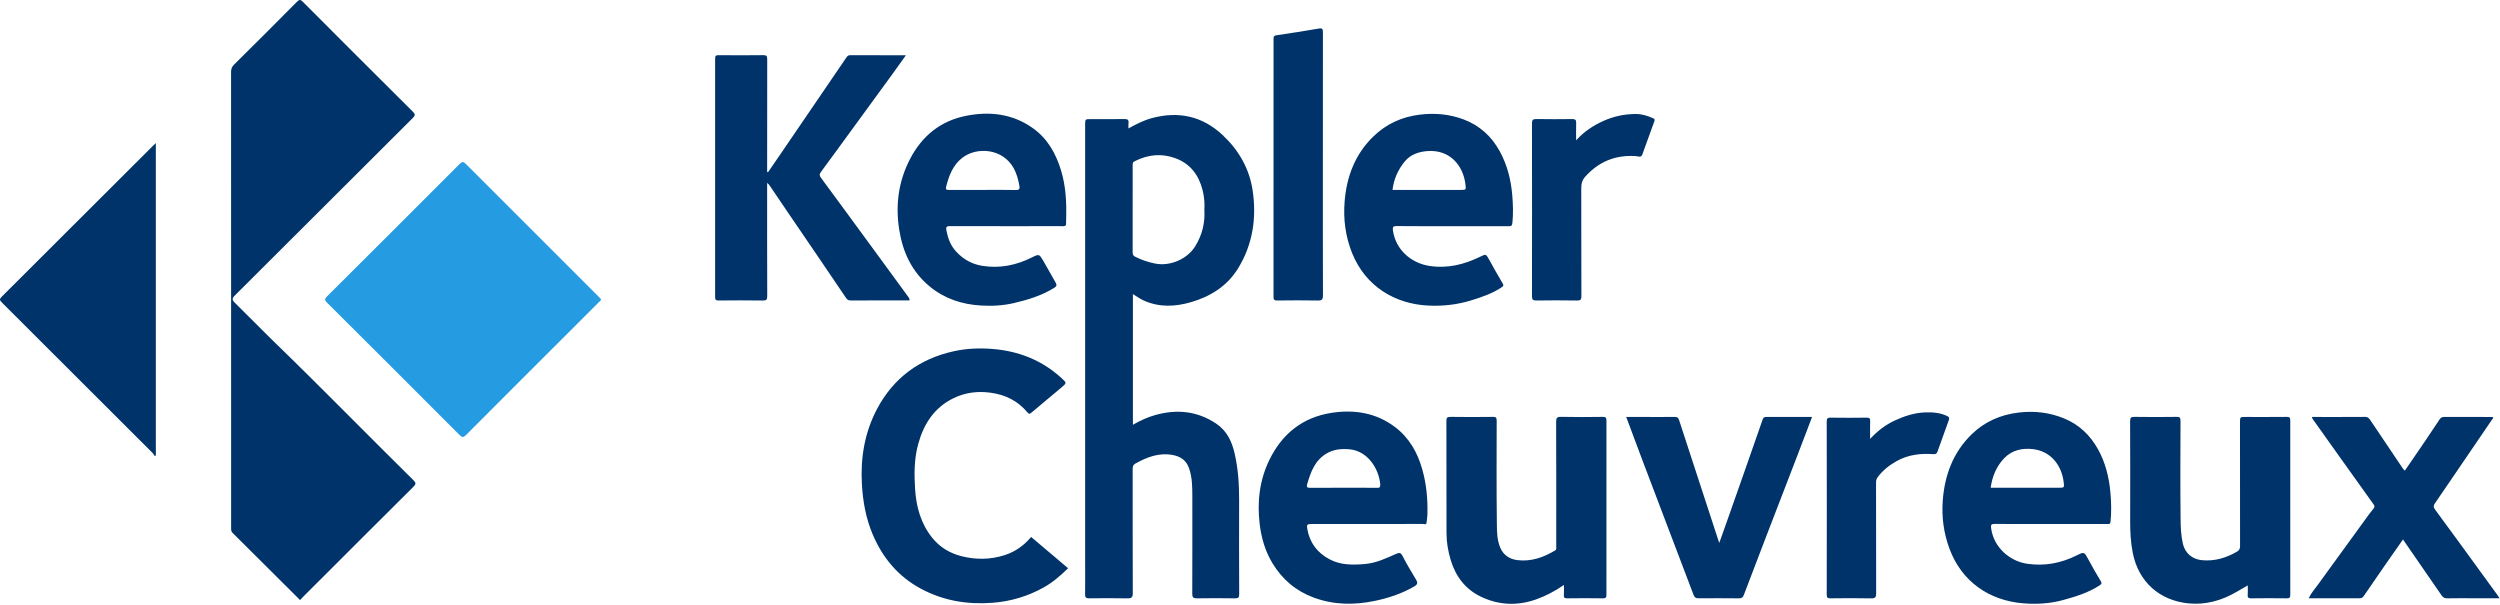
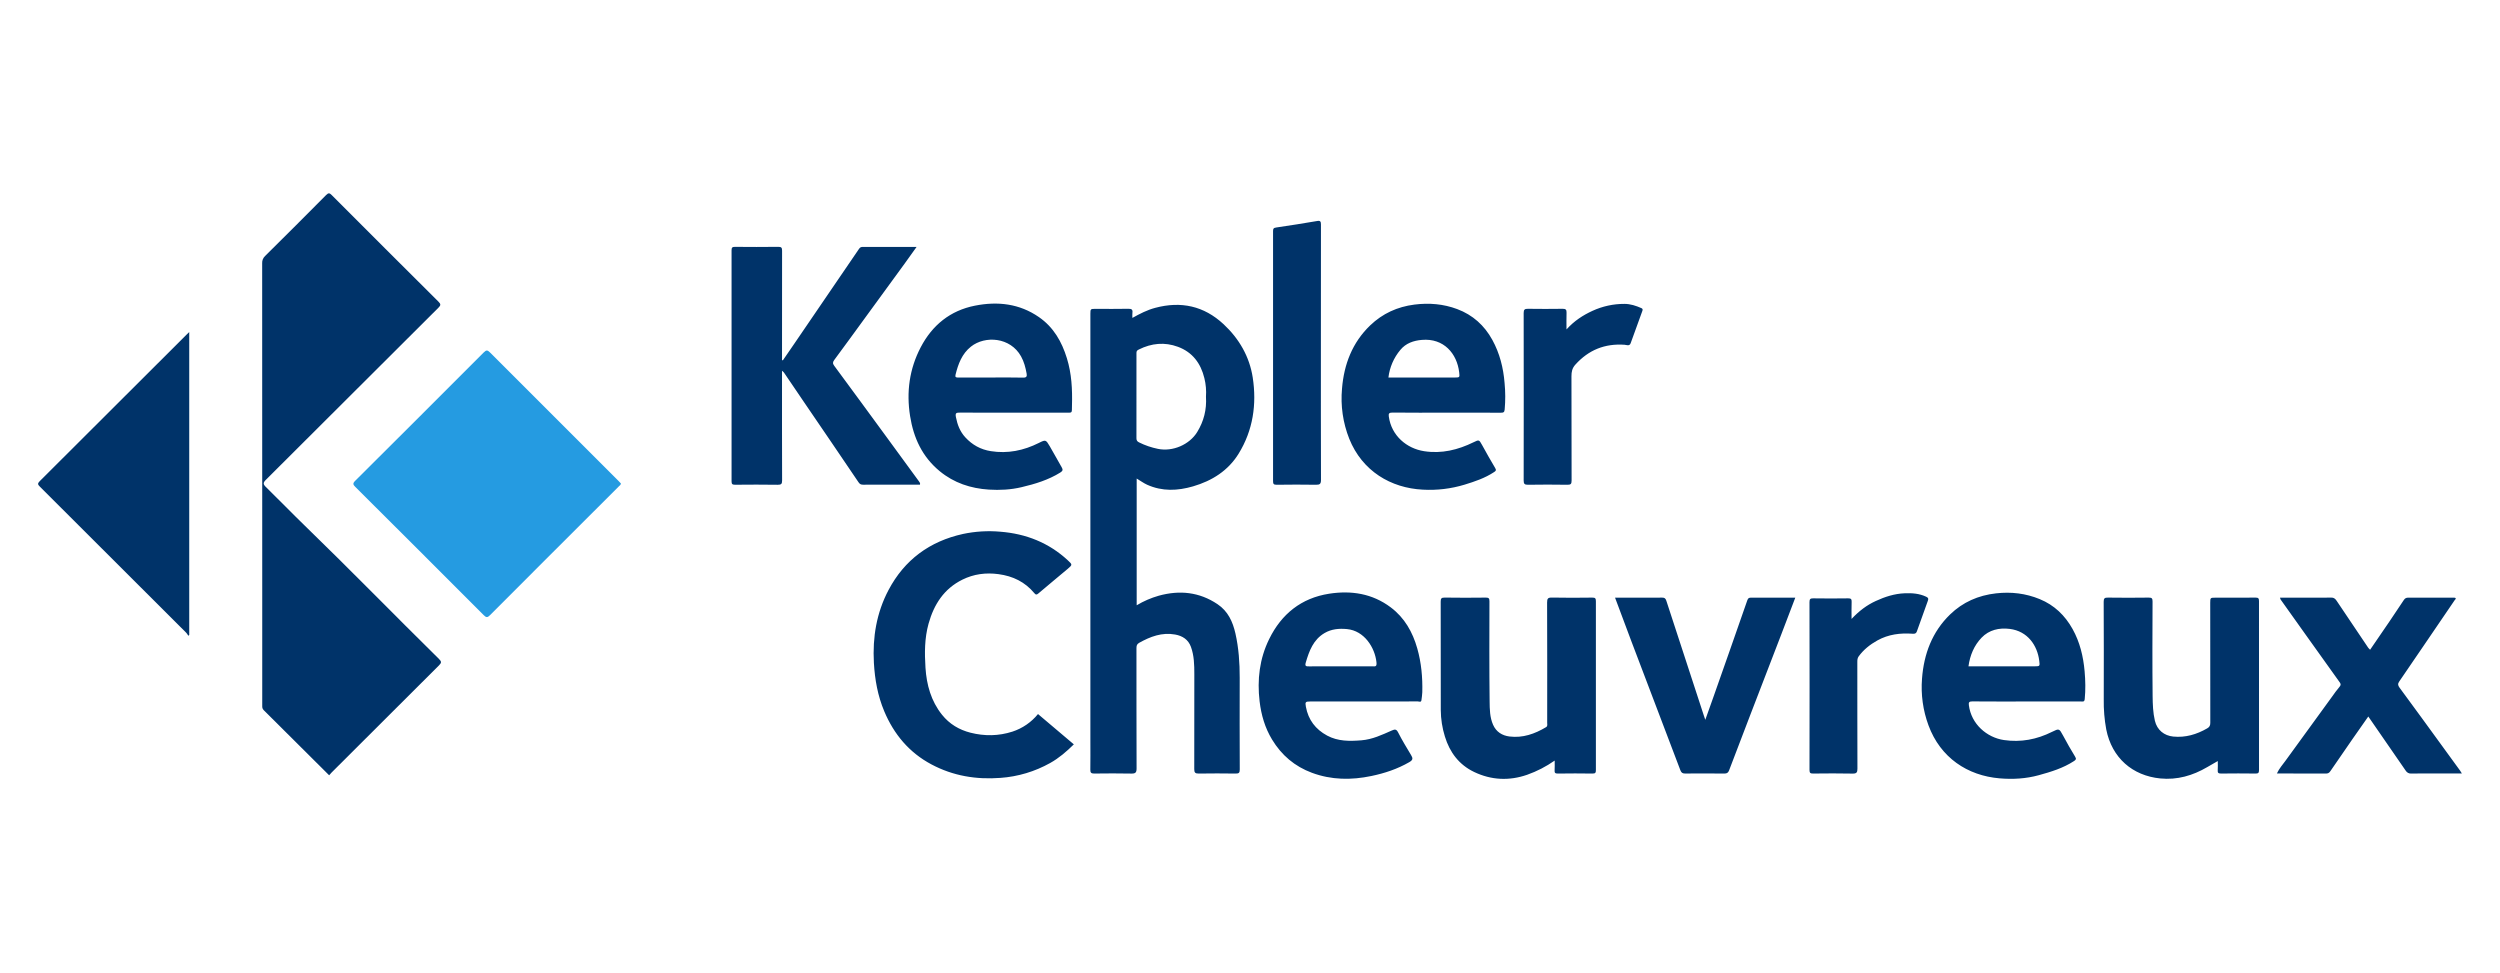
- <svg xmlns="http://www.w3.org/2000/svg" width="2891px" height="699px" viewBox="0 0 2891 699" version="1.1">
-   <g id="Symbols" stroke="none" stroke-width="1" fill="none" fill-rule="evenodd">
-     <g id="LOGO">
-       <g>
-         <path d="M1805.414,482.039 C1821.399,482.393 1837.399,482.293 1853.39,482.08 C1856.98,482.033 1857.703,483.078 1857.698,486.496 C1857.592,553.55 1857.601,620.604 1857.676,687.658 C1857.679,690.669 1857.256,691.972 1853.727,691.913 C1839.903,691.683 1826.072,691.707 1812.247,691.903 C1809.028,691.949 1808.265,690.923 1808.475,687.96 C1808.721,684.485 1808.533,680.979 1808.533,676.429 C1797.858,683.772 1787.19,689.403 1775.733,693.366 C1754.241,700.804 1732.916,699.768 1712.52,690.02 C1694.596,681.454 1683.391,666.705 1677.638,647.733 C1674.525,637.466 1672.755,626.993 1672.732,616.3 C1672.641,573.206 1672.741,530.113 1672.612,487.019 C1672.601,483.273 1673.329,481.997 1677.401,482.064 C1693.722,482.328 1710.054,482.283 1726.378,482.085 C1729.867,482.043 1730.766,482.909 1730.758,486.433 C1730.655,526.198 1730.485,565.966 1730.964,605.726 C1731.077,615.098 1731.149,624.825 1735.103,633.769 C1738.845,642.234 1745.892,646.627 1754.646,647.718 C1770.502,649.695 1784.787,644.631 1798.208,636.617 C1800.436,635.286 1799.612,633.079 1799.613,631.211 C1799.65,583.458 1799.723,535.705 1799.518,487.953 C1799.497,483.162 1800.567,481.933 1805.414,482.039 Z M2386.976,483.879 C2404.383,491.012 2417.123,503.34 2426.144,519.526 C2434.859,535.165 2438.948,552.191 2440.521,569.97 C2441.499,581.031 2441.739,592 2440.642,603.068 C2440.283,606.695 2438.382,605.952 2436.382,605.954 C2414.733,605.971 2393.084,605.965 2371.435,605.965 C2349.786,605.965 2328.136,606.069 2306.49,605.866 C2302.66,605.83 2302.076,607.172 2302.488,610.434 C2305.323,632.931 2323.921,648.96 2344.33,651.946 C2364.535,654.902 2383.45,651.244 2401.576,642.234 C2410.241,637.927 2410.197,638.133 2414.798,646.596 C2419.405,655.067 2424.058,663.53 2429.146,671.716 C2430.915,674.561 2430.199,675.476 2427.868,676.999 C2414.965,685.428 2400.5,689.838 2385.824,693.874 C2370.471,698.097 2354.748,698.946 2339.149,697.629 C2300.895,694.399 2268.593,673.069 2254.324,634.415 C2247.651,616.338 2245.193,597.673 2246.613,578.706 C2248.803,549.44 2258.626,522.988 2280.117,502.156 C2295.255,487.482 2313.742,479.417 2334.872,477.013 C2352.918,474.959 2370.202,477.006 2386.976,483.879 Z M2468.458,482.07 C2484.611,482.321 2500.771,482.307 2516.924,482.074 C2520.707,482.019 2521.557,483.029 2521.543,486.728 C2521.396,524.323 2521.209,561.921 2521.62,599.512 C2521.727,609.293 2522.043,619.216 2524.317,628.904 C2526.955,640.134 2535.518,646.729 2546.19,647.786 C2560.755,649.228 2574.151,645.271 2586.727,638.008 C2589.509,636.401 2590.411,634.566 2590.402,631.349 C2590.282,583.773 2590.319,536.196 2590.319,488.62 L2590.319,488.083 C2590.324,482.173 2590.508,482.173 2596.917,482.173 C2612.741,482.173 2628.565,482.274 2644.386,482.091 C2647.716,482.053 2648.473,483.042 2648.469,486.243 C2648.378,553.449 2648.374,620.655 2648.481,687.861 C2648.487,691.251 2647.426,691.924 2644.292,691.888 C2630.634,691.728 2616.974,691.706 2603.318,691.901 C2600.004,691.949 2598.983,691.001 2599.254,687.767 C2599.531,684.464 2599.315,681.12 2599.315,676.98 C2594.836,679.558 2590.764,681.865 2586.728,684.231 C2569.445,694.365 2550.906,699.723 2530.799,697.743 C2497.674,694.48 2473.028,673.258 2466.322,639.295 C2463.978,627.426 2463.3,615.48 2463.333,603.416 C2463.435,564.657 2463.45,525.896 2463.258,487.137 C2463.239,482.882 2464.395,482.006 2468.458,482.07 Z M1613.023,493.703 C1629.575,506.146 1639.15,523.157 1644.7,542.704 C1649.546,559.774 1651.13,577.242 1650.668,594.92 C1650.586,598.024 1650.042,601.118 1649.694,604.215 C1649.338,607.381 1646.858,605.886 1645.418,605.892 C1623.764,605.996 1602.108,605.965 1580.451,605.965 L1516.984,605.965 L1516.984,605.965 C1511.38,605.966 1510.83,606.558 1511.869,612.264 C1514.705,627.831 1523.376,639.175 1537.224,646.625 C1550.129,653.568 1563.914,653.404 1578.081,652.263 C1591.193,651.207 1602.619,645.731 1614.229,640.601 C1618.114,638.884 1619.828,638.812 1621.989,643.095 C1626.62,652.264 1632.046,661.043 1637.32,669.879 C1639.526,673.577 1639.806,675.639 1635.239,678.276 C1621.054,686.465 1605.825,691.525 1589.959,694.843 C1566.031,699.846 1542.321,699.636 1519.082,691.003 C1498.555,683.378 1482.847,670.05 1471.539,651.399 C1463.016,637.342 1458.58,622.008 1456.665,605.775 C1453.614,579.915 1456.564,554.92 1468.101,531.446 C1482.778,501.584 1506.461,482.583 1539.595,477.442 C1565.84,473.371 1591.035,477.176 1613.023,493.703 Z M1147.414,403.497 C1177.972,405.896 1205.357,416.588 1228.091,437.761 C1233.425,442.729 1233.538,442.925 1228.074,447.568 C1216.39,457.495 1204.469,467.144 1192.831,477.124 C1190.594,479.043 1189.672,478.787 1187.961,476.729 C1176.865,463.386 1162.495,456.414 1145.333,454.101 C1130.188,452.061 1115.772,453.956 1102.244,460.655 C1080.33,471.509 1068.29,490.145 1061.888,513.175 C1057.066,530.521 1057.077,548.232 1058.223,565.789 C1059.546,586.045 1064.798,605.408 1077.954,621.806 C1086.831,632.872 1098.315,639.723 1111.853,643.171 C1128.622,647.441 1145.403,647.239 1161.952,641.895 C1174.119,637.966 1184.144,630.8 1192.401,620.943 C1206.545,632.905 1220.653,644.836 1235.133,657.082 C1226.384,665.732 1217.367,673.484 1206.907,679.324 C1188.515,689.589 1168.88,695.447 1147.71,697.065 C1118.655,699.285 1091.184,694.734 1065.383,681.024 C1038.752,666.873 1020.584,645.083 1009.041,617.642 C1001.292,599.221 997.818,579.879 996.696,559.86 C994.984,529.276 999.88,500.043 1014.148,473.045 C1033.135,437.118 1063.109,414.964 1103.014,406.161 C1117.745,402.912 1132.633,402.336 1147.414,403.497 Z M2251.537,481.007 C2254.511,482.387 2254.354,483.733 2253.481,486.133 C2249.08,498.233 2244.743,510.355 2240.432,522.488 C2239.551,524.965 2237.939,525.34 2235.482,525.164 C2220.779,524.107 2206.582,525.838 2193.426,533.137 C2184.67,537.996 2177.006,544.06 2171.068,552.196 C2169.611,554.192 2169.46,556.373 2169.463,558.731 C2169.502,601.148 2169.429,643.566 2169.584,685.983 C2169.6,690.419 2168.697,692.045 2163.854,691.943 C2148.204,691.613 2132.543,691.719 2116.889,691.899 C2113.532,691.938 2112.419,691.284 2112.426,687.643 C2112.547,620.939 2112.553,554.236 2112.416,487.532 C2112.408,483.677 2113.494,482.919 2117.117,482.976 C2130.937,483.196 2144.764,483.176 2158.586,482.984 C2161.914,482.938 2162.797,483.928 2162.672,487.143 C2162.427,493.444 2162.6,499.761 2162.6,507.526 C2171.526,497.989 2180.787,491.02 2191.502,486.111 C2202.432,481.103 2213.621,477.417 2225.885,476.917 C2234.848,476.55 2243.291,477.183 2251.537,481.007 Z M1413.69,156.025 C1432.243,173.297 1444.611,194.687 1448.451,219.575 C1453.372,251.466 1448.852,282.571 1431.627,310.483 C1419.138,330.72 1399.977,342.814 1377.253,349.423 C1358.786,354.794 1340.536,355.59 1322.549,347.482 C1318.275,345.555 1314.527,342.733 1310.087,340.085 L1310.087,491.234 C1318.486,486.313 1327.138,482.368 1336.398,479.818 C1361.246,472.976 1384.683,475.316 1406.456,489.917 C1419.01,498.337 1424.639,510.752 1427.839,524.867 C1431.793,542.311 1432.981,559.965 1432.93,577.789 C1432.826,614.219 1432.828,650.651 1433,687.081 C1433.019,691.104 1431.853,691.967 1428.04,691.91 C1413.385,691.688 1398.724,691.677 1384.07,691.91 C1379.921,691.976 1378.709,690.783 1378.726,686.6 C1378.878,648.839 1378.821,611.078 1378.811,573.316 C1378.808,562.303 1378.602,551.272 1374.764,540.775 C1371.597,532.115 1364.752,527.709 1355.968,526.12 C1340.222,523.271 1326.356,528.563 1312.955,536.071 C1310.1,537.671 1309.804,539.786 1309.807,542.585 C1309.858,590.327 1309.774,638.07 1309.95,685.812 C1309.967,690.614 1308.694,692.035 1303.844,691.938 C1289.026,691.621 1274.197,691.727 1259.375,691.887 C1255.871,691.925 1254.74,690.823 1254.798,687.319 C1254.982,676.176 1254.866,665.03 1254.866,653.884 L1254.867,143.529 C1254.878,137.755 1255.145,137.754 1261.234,137.754 C1274.226,137.753 1287.222,137.93 1300.208,137.648 C1304.229,137.56 1305.515,138.772 1304.992,142.587 C1304.754,144.323 1304.952,146.119 1304.952,148.542 C1313.982,143.499 1322.615,139.092 1332.15,136.54 C1362.93,128.3 1390.302,134.251 1413.69,156.025 Z M2734.894,482.098 C2738.335,482.073 2739.773,483.942 2741.396,486.371 C2753.766,504.886 2766.219,523.346 2778.672,541.806 C2779.221,542.619 2780.019,543.266 2780.963,544.269 C2788.716,532.956 2796.428,521.781 2804.056,510.55 C2809.845,502.028 2815.544,493.444 2821.246,484.862 C2822.539,482.916 2824.121,482.101 2826.574,482.115 C2844.394,482.224 2862.215,482.168 2880.036,482.19 C2880.985,482.191 2882.281,482.081 2882.808,482.618 C2883.766,483.592 2882.408,484.292 2881.895,485.046 C2869.733,502.905 2857.564,520.761 2845.399,538.619 C2835.537,553.097 2825.727,567.611 2815.775,582.026 C2813.867,584.79 2813.952,586.611 2816.067,589.469 C2833.622,613.196 2850.925,637.11 2868.305,660.967 C2874.968,670.113 2881.636,679.257 2888.287,688.414 C2888.931,689.301 2889.458,690.272 2890.426,691.82 L2860.049,691.82 C2850.056,691.82 2840.06,691.667 2830.073,691.911 C2826.961,691.987 2825.028,690.783 2823.447,688.495 C2808.648,667.083 2793.867,645.659 2778.814,623.852 C2772.32,633.114 2765.947,642.104 2759.68,651.165 C2751.104,663.567 2742.651,676.052 2734.025,688.418 C2732.873,690.07 2731.67,691.886 2728.962,691.872 C2709.5,691.774 2690.038,691.82 2669.819,691.82 C2672.586,685.802 2676.674,681.341 2680.14,676.537 C2698.462,651.144 2716.922,625.85 2735.353,600.534 C2738.349,596.42 2741.246,592.206 2744.573,588.369 C2746.243,586.443 2746.112,585.06 2744.856,583.302 C2731.414,564.494 2717.961,545.695 2704.528,526.88 C2694.437,512.746 2684.367,498.599 2674.312,484.439 C2673.964,483.948 2673.889,483.265 2673.517,482.174 C2694.258,482.174 2714.578,482.25 2734.894,482.098 Z M1941.709,485.832 C1956.583,531.697 1971.621,577.511 1986.625,623.335 C1987.032,624.578 1987.477,625.809 1988.175,627.823 C1991.435,618.656 1994.516,610.075 1997.542,601.474 C2011.166,562.761 2024.829,524.061 2038.268,485.283 C2039.225,482.52 2040.484,482.143 2042.847,482.149 C2060.165,482.195 2077.482,482.174 2095.484,482.174 C2089.921,496.774 2084.569,510.922 2079.14,525.041 C2066.629,557.578 2054.056,590.093 2041.552,622.633 C2033.155,644.487 2024.828,666.368 2016.482,688.243 C2015.497,690.824 2013.993,691.95 2010.927,691.912 C1995.276,691.713 1979.62,691.766 1963.966,691.865 C1960.833,691.886 1959.497,690.763 1958.346,687.715 C1938.964,636.376 1919.376,585.115 1899.887,533.818 C1893.427,516.812 1887.119,499.749 1880.54,482.174 L1904.611,482.174 C1915.268,482.174 1925.928,482.275 1936.583,482.106 C1939.522,482.062 1940.759,482.903 1941.709,485.832 Z M1534.21,524.304 C1520.729,532.158 1515.775,545.605 1511.684,559.613 C1510.358,564.15 1512.419,564.124 1515.791,564.088 C1528.263,563.956 1540.738,564.035 1553.213,564.035 C1565.853,564.035 1578.495,563.999 1591.134,564.059 C1594.555,564.076 1596.616,564.765 1596.024,559.166 C1594.177,541.697 1581.516,521.549 1560.822,519.606 C1551.348,518.717 1542.39,519.538 1534.21,524.304 Z M2317.611,529.915 C2308.727,539.192 2303.813,550.835 2302.014,564.035 L2381.178,564.034 C2387.234,564.024 2387.22,563.758 2386.402,557.253 C2384.128,539.2 2372.692,522.086 2351.225,519.405 C2338.647,517.835 2326.593,520.535 2317.611,529.915 Z M1193.525,147.568 C1210.954,159.627 1220.782,176.881 1226.868,196.639 C1232.517,214.98 1233.456,233.82 1232.909,252.842 C1232.623,262.774 1234.076,261.51 1224.068,261.531 C1203.751,261.575 1183.433,261.545 1163.116,261.545 C1141.799,261.545 1120.482,261.618 1099.166,261.48 C1095.014,261.454 1093.521,261.798 1094.51,266.878 C1096.283,275.99 1099.384,284.058 1105.737,290.979 C1114.018,300.001 1124.091,305.536 1136.104,307.434 C1156.283,310.625 1175.269,306.733 1193.414,297.636 L1194.254,297.216 C1201.558,293.585 1201.951,294.005 1206.387,301.535 C1211.274,309.829 1215.793,318.34 1220.65,326.652 C1222.299,329.474 1222.05,331.013 1219.108,332.849 C1204.789,341.784 1188.955,346.573 1172.726,350.412 C1159.904,353.444 1146.846,354.11 1133.823,353.277 C1112.154,351.889 1092.252,345.375 1075.179,331.311 C1054.376,314.175 1043.971,291.655 1039.852,265.566 C1035.313,236.821 1039.031,209.382 1052.532,183.547 C1066.356,157.094 1087.75,139.758 1117.219,133.925 C1144.191,128.586 1170.185,131.42 1193.525,147.568 Z M1692.287,138.004 C1710.839,144.924 1724.756,157.516 1734.234,174.795 C1742.994,190.765 1747.35,208.028 1748.814,226.175 C1749.668,236.741 1750.035,247.202 1748.926,257.774 C1748.56,261.268 1747.32,261.607 1744.437,261.594 C1722.79,261.502 1701.141,261.544 1679.494,261.544 C1658.013,261.545 1636.53,261.683 1615.052,261.424 C1610.916,261.373 1610.289,262.845 1610.756,266.236 C1613.918,289.119 1632.131,304.282 1652.881,307.49 C1673.799,310.723 1693.189,305.94 1711.839,296.807 C1718.418,293.586 1718.397,293.695 1722.034,300.231 C1727.119,309.366 1732.123,318.553 1737.547,327.485 C1739.15,330.123 1738.502,330.927 1736.354,332.351 C1725.486,339.567 1713.318,343.651 1700.989,347.433 C1684.756,352.414 1668.13,354.212 1651.245,353.353 C1613.254,351.424 1579.114,331.308 1563.574,292.676 C1555.793,273.327 1553.28,253.216 1554.939,232.807 C1557.284,203.966 1567.185,177.942 1588.574,157.426 C1603.301,143.301 1620.968,135.221 1641.322,132.645 C1658.804,130.432 1675.835,131.867 1692.287,138.004 Z M887.215,68.413 C887.071,111.835 887.123,155.258 887.123,198.681 C887.439,198.871 887.755,199.062 888.071,199.252 C893.033,192.035 898.018,184.833 902.953,177.597 C928.039,140.808 953.097,103.999 978.239,67.248 C979.283,65.722 980.359,63.856 982.819,63.861 C1004.094,63.898 1025.368,63.882 1047.615,63.882 C1042.42,71.14 1037.763,77.738 1033.01,84.267 C1017.377,105.737 1001.708,127.181 986.054,148.637 C973.874,165.331 961.757,182.073 949.454,198.678 C947.508,201.306 947.381,202.927 949.424,205.687 C970.514,234.18 991.421,262.809 1012.374,291.403 C1025.078,308.741 1037.789,326.076 1050.436,343.457 C1051.137,344.421 1052.13,345.497 1051.662,347.399 L1027.409,347.399 L1027.409,347.399 C1012.916,347.399 998.423,347.36 983.93,347.438 C981.447,347.451 979.965,346.919 978.379,344.568 C957.038,312.926 935.481,281.428 913.998,249.881 C905.803,237.848 897.664,225.776 889.471,213.741 C889.048,213.119 888.363,212.675 887.123,211.515 L887.123,217.578 C887.123,259.172 887.056,300.766 887.226,342.358 C887.243,346.514 886.233,347.572 882.066,347.51 C865.078,347.248 848.083,347.314 831.093,347.475 C827.868,347.505 826.963,346.697 826.967,343.399 C827.06,251.562 827.06,159.724 826.967,67.887 C826.964,64.603 827.846,63.772 831.085,63.802 C848.242,63.964 865.403,64 882.558,63.78 C886.293,63.734 887.227,64.666 887.215,68.413 Z M1529.826,37.237 C1529.72,88.147 1529.754,139.056 1529.754,189.965 C1529.754,240.542 1529.688,291.12 1529.862,341.695 C1529.879,346.378 1528.574,347.589 1523.983,347.507 C1508.33,347.226 1492.666,347.277 1477.009,347.491 C1473.426,347.541 1472.695,346.505 1472.698,343.08 C1472.795,243.757 1472.787,144.435 1472.726,45.111 C1472.725,42.19 1473.155,41.179 1476.578,40.706 C1492.947,38.44 1509.245,35.638 1525.554,32.941 C1529.247,32.33 1529.833,33.883 1529.826,37.237 Z M1891.72,131.82 C1898.836,131.809 1905.549,134.007 1912.006,136.892 C1913.344,137.489 1913.775,138.395 1913.147,140.094 C1908.405,152.931 1903.862,165.841 1899.165,178.696 C1897.736,182.608 1894.243,180.705 1891.874,180.541 C1868.426,178.918 1849.043,186.696 1833.244,204.212 C1829.356,208.523 1828.557,212.822 1828.57,218.118 C1828.68,259.547 1828.56,300.978 1828.739,342.407 C1828.757,346.612 1827.685,347.576 1823.571,347.506 C1807.915,347.242 1792.25,347.261 1776.594,347.494 C1772.522,347.554 1771.568,346.258 1771.575,342.363 C1771.686,275.809 1771.69,209.255 1771.568,142.702 C1771.56,138.668 1772.747,137.603 1776.682,137.667 C1790.506,137.889 1804.337,137.855 1818.162,137.683 C1821.72,137.638 1822.82,138.837 1822.696,142.295 C1822.473,148.538 1822.633,154.794 1822.633,162.274 C1831.892,152.022 1842.272,145.32 1853.682,140.08 C1865.767,134.53 1878.481,131.839 1891.72,131.82 Z M1312.647,186.194 C1310.434,187.296 1309.806,188.171 1309.81,190.386 C1309.858,224.284 1309.872,258.182 1309.786,292.08 C1309.78,294.629 1310.717,295.883 1312.902,296.975 C1320.089,300.57 1327.565,303.086 1335.465,304.713 C1352.998,308.329 1373.081,299.658 1382.279,284.593 C1390.138,271.722 1393.668,257.923 1392.71,242.525 C1393.254,235.322 1392.602,227.802 1390.797,220.393 C1386.493,202.729 1376.684,189.439 1359.302,182.998 C1343.441,177.12 1327.826,178.643 1312.647,186.194 Z M1112.45,182.763 C1101.674,191.303 1097.172,203.594 1093.999,216.45 C1093.311,219.238 1094.783,219.683 1097.248,219.664 C1110.23,219.56 1123.213,219.615 1136.195,219.615 C1149.011,219.615 1161.832,219.4 1174.639,219.737 C1178.869,219.848 1179.405,218.115 1178.817,214.86 C1177.535,207.758 1175.775,200.865 1172.205,194.431 C1159.446,171.439 1129.315,169.401 1112.45,182.763 Z M1650.151,174.744 C1640.241,175.6 1631.071,178.723 1624.525,186.651 C1616.697,196.134 1611.797,207.05 1610.275,219.615 L1689.915,219.614 C1695.306,219.602 1695.364,219.33 1694.67,213.39 C1692.081,191.18 1676.361,172.478 1650.151,174.744 Z" id="Combined-Shape" fill="#003369" />
-         <path d="M695.045,346.054 C694.768,347.771 693.504,348.455 692.601,349.364 C684.382,357.625 676.125,365.847 667.879,374.082 C624.887,417.019 581.855,459.918 538.982,502.975 C535.843,506.127 534.368,505.998 531.309,502.931 C480.411,451.891 429.402,400.959 378.316,350.108 C375.504,347.31 375.022,345.879 378.127,342.791 C429.357,291.847 480.472,240.787 531.494,189.635 C534.456,186.666 535.911,186.774 538.818,189.688 C589.844,240.841 640.993,291.871 692.11,342.933 C693.152,343.973 694.129,345.077 695.045,346.054" id="Fill-5" fill="#259BE1" />
-         <path d="M347.043,693.959 C320.863,667.862 294.978,642.004 268.979,616.259 C267.107,614.405 267.277,612.498 267.277,610.4 C267.269,563.321 267.271,516.241 267.271,469.162 C267.271,340.567 267.284,211.972 267.205,83.377 C267.202,79.825 268.072,77.284 270.685,74.699 C295.063,50.582 319.338,26.361 343.469,1.999 C346.28,-0.839 347.587,-0.519 350.202,2.103 C392.518,44.535 434.91,86.894 477.415,129.139 C480.371,132.076 480.316,133.492 477.389,136.407 C408.75,204.78 340.248,273.291 271.598,341.652 C268.195,345.041 268.192,346.839 271.611,350.174 C287.338,365.518 302.589,381.349 318.367,396.64 C372.259,448.871 424.633,502.623 478.084,555.294 C481.243,558.407 481.134,559.856 478.059,562.911 C435.311,605.383 392.708,648.001 350.079,690.593 C349.022,691.649 348.071,692.813 347.043,693.959" id="Fill-1" fill="#003369" />
-         <path d="M180.206,165.446 L180.206,526.628 C179.837,526.939 179.467,527.251 179.098,527.562 C178.292,526.375 177.654,525.019 176.657,524.022 C118.518,465.905 60.362,407.803 2.134,349.775 C-0.287,347.363 -1.004,346.116 1.872,343.254 C60.493,284.912 118.984,226.442 177.505,168 C178.193,167.313 178.917,166.662 180.206,165.446" id="Fill-9" fill="#003369" />
-       </g>
-     </g>
+ <svg xmlns="http://www.w3.org/2000/svg" xmlns:ns1="http://vectornator.io" xml:space="preserve" viewBox="0 0 144 56" clip-rule="evenodd" stroke-linecap="round" stroke-linejoin="round">
+   <g fill-rule="evenodd" ns1:layerName="Symbols">
+     <path d="M89.398 34.42c.772.017 1.545.012 2.317.002.174-.002.209.048.208.213-.005 3.239-.004 6.478 0 9.717 0 .145-.021.208-.192.205a64.642 64.642 0 0 0-2.003 0c-.155.002-.192-.048-.182-.19.012-.169.003-.338.003-.558a6.556 6.556 0 0 1-1.585.818c-1.038.36-2.068.31-3.053-.161-.866-.414-1.407-1.127-1.685-2.043a5.251 5.251 0 0 1-.237-1.518c-.004-2.082 0-4.163-.005-6.244-.001-.181.034-.243.23-.24.79.013 1.578.01 2.367.001.168-.002.211.04.211.21-.005 1.92-.013 3.842.01 5.762.005.453.009.923.2 1.355.18.408.521.62.944.673.766.096 1.456-.149 2.104-.536.108-.064.068-.17.068-.26.002-2.307.005-4.614-.005-6.92 0-.232.05-.291.285-.286Zm28.09.089c.84.344 1.456.94 1.892 1.722.421.755.618 1.577.694 2.436.047.534.059 1.064.006 1.599-.018.175-.109.14-.206.14h-3.137c-1.046 0-2.091.005-3.137-.005-.185-.002-.213.063-.193.22.137 1.087 1.035 1.861 2.021 2.006.976.142 1.889-.034 2.765-.47.418-.207.416-.198.639.211.222.41.447.818.693 1.213.085.138.05.182-.062.256-.623.407-1.322.62-2.031.815-.741.204-1.501.245-2.254.181-1.848-.156-3.408-1.186-4.097-3.053a6.33 6.33 0 0 1-.373-2.69c.106-1.415.58-2.692 1.618-3.698.732-.71 1.624-1.099 2.645-1.215.872-.099 1.707 0 2.517.332Zm3.935-.087c.781.012 1.561.01 2.341 0 .183-.003.224.046.223.225-.007 1.815-.016 3.631.004 5.447.005.472.021.952.13 1.42.128.542.541.86 1.057.912.703.07 1.35-.122 1.958-.473.134-.077.178-.166.177-.321-.005-2.298-.004-4.596-.004-6.894v-.026c.001-.286.009-.286.319-.286.764 0 1.529.005 2.293-.004.161-.001.197.047.197.201-.004 3.246-.005 6.492.001 9.738 0 .164-.051.197-.203.195a75.905 75.905 0 0 0-1.979 0c-.16.003-.209-.043-.196-.2.013-.159.003-.32.003-.52-.217.124-.413.236-.608.35-.835.49-1.73.748-2.702.653-1.6-.158-2.79-1.183-3.114-2.823a8.758 8.758 0 0 1-.144-1.733 751.05 751.05 0 0 0-.004-5.617c-.001-.205.055-.248.251-.244Zm-41.318.561c.8.601 1.262 1.423 1.53 2.367.234.825.31 1.668.289 2.522-.004.15-.03.3-.048.45-.017.152-.136.08-.206.08-1.046.005-2.092.004-3.138.004h-3.065c-.271 0-.298.028-.248.304.138.752.556 1.3 1.225 1.66.623.335 1.29.327 1.974.272.633-.051 1.185-.316 1.746-.563.187-.083.27-.087.374.12.224.443.486.867.74 1.294.107.178.121.278-.1.405-.685.396-1.42.64-2.187.8-1.155.242-2.3.232-3.423-.185-.992-.368-1.75-1.012-2.296-1.913-.412-.679-.626-1.42-.719-2.203-.147-1.25-.005-2.457.553-3.59.708-1.443 1.852-2.36 3.453-2.609 1.267-.197 2.484-.013 3.546.785Zm-22.489-4.357c1.476.116 2.799.633 3.897 1.655.258.24.263.25 0 .474-.565.48-1.141.946-1.703 1.428-.108.092-.153.08-.235-.02-.536-.644-1.23-.98-2.06-1.092-.73-.099-1.427-.007-2.08.316-1.06.524-1.64 1.425-1.95 2.537-.233.838-.232 1.693-.177 2.541.064.979.318 1.914.953 2.706.429.534.984.865 1.637 1.032.81.206 1.621.196 2.42-.062a3.161 3.161 0 0 0 1.471-1.012l2.064 1.746c-.423.417-.858.792-1.363 1.074a6.854 6.854 0 0 1-2.86.857c-1.403.107-2.73-.113-3.976-.775-1.286-.683-2.164-1.736-2.721-3.061-.375-.89-.542-1.824-.597-2.791-.082-1.477.154-2.89.843-4.193.917-1.736 2.365-2.806 4.293-3.231a7.27 7.27 0 0 1 2.144-.129Zm53.33 3.744c.144.067.136.132.094.248-.213.584-.422 1.17-.63 1.756-.043.12-.121.137-.24.129-.71-.051-1.395.032-2.031.385-.423.235-.793.528-1.08.92-.07.097-.077.202-.077.316.002 2.049-.002 4.098.006 6.147 0 .214-.043.292-.277.288a69.766 69.766 0 0 0-2.269-.003c-.162.002-.216-.03-.215-.205.006-3.222.006-6.444-.001-9.666 0-.186.052-.223.227-.22.668.01 1.336.01 2.003 0 .161-.002.204.046.198.201-.012.305-.004.61-.004.985.431-.46.879-.797 1.396-1.034.528-.242 1.069-.42 1.661-.444.433-.018.841.012 1.239.197ZM70.477 18.673c.897.835 1.494 1.868 1.68 3.07.237 1.54.019 3.043-.813 4.39-.603.978-1.529 1.562-2.626 1.882-.892.259-1.774.297-2.643-.094-.206-.093-.387-.23-.602-.357v7.3a5.284 5.284 0 0 1 1.271-.551c1.2-.33 2.332-.218 3.384.487.606.407.878 1.007 1.033 1.689.19.842.248 1.695.246 2.556-.005 1.76-.005 3.52.003 5.279.001.194-.055.236-.24.233a68.339 68.339 0 0 0-2.123 0c-.2.003-.26-.055-.258-.257.007-1.823.004-3.647.004-5.471 0-.532-.01-1.065-.196-1.572-.153-.418-.483-.631-.908-.708-.76-.138-1.43.118-2.077.48-.138.078-.152.18-.152.315.002 2.306-.002 4.612.007 6.918 0 .232-.06.3-.295.296a66.576 66.576 0 0 0-2.148-.002c-.17.002-.224-.052-.221-.22.009-.54.003-1.077.003-1.616V18.07c0-.28.014-.28.308-.28.627 0 1.255.01 1.882-.004.194-.005.257.054.231.238-.011.084-.002.17-.002.288.437-.244.854-.457 1.314-.58 1.487-.398 2.809-.11 3.938.941Zm63.815 15.75c.167-.001.236.089.314.206a727.66 727.66 0 0 0 1.801 2.678c.026.039.065.07.111.119.374-.547.747-1.087 1.115-1.629.28-.411.555-.826.83-1.24.063-.095.139-.134.258-.133.86.005 1.721.002 2.582.003.046 0 .108-.005.134.02.046.048-.02.082-.044.118l-1.763 2.588c-.477.7-.95 1.4-1.431 2.096-.092.134-.088.222.014.36.848 1.146 1.684 2.301 2.523 3.453l.965 1.326c.031.043.057.09.104.165h-1.468c-.482 0-.965-.008-1.447.004a.343.343 0 0 1-.32-.165l-2.156-3.122c-.314.447-.622.881-.924 1.319-.415.599-.823 1.202-1.24 1.8-.055.079-.113.167-.244.166-.94-.005-1.88-.002-2.857-.002.134-.291.331-.507.499-.739.885-1.226 1.776-2.448 2.667-3.67.144-.2.284-.403.445-.588.081-.093.074-.16.014-.245-.65-.908-1.3-1.816-1.948-2.725-.488-.683-.974-1.366-1.46-2.05-.017-.024-.02-.057-.038-.11 1.002 0 1.983.004 2.964-.003Zm-38.311.18c.719 2.215 1.445 4.428 2.17 6.642.02.06.04.12.074.216.158-.442.307-.857.453-1.272.658-1.87 1.318-3.74 1.967-5.612.046-.134.107-.152.221-.152.837.003 1.673.002 2.542.002-.268.705-.527 1.388-.789 2.07-.604 1.572-1.212 3.142-1.815 4.714-.406 1.055-.808 2.112-1.211 3.169-.048.124-.12.179-.269.177-.756-.01-1.512-.007-2.268-.002-.151 0-.216-.053-.271-.2-.936-2.48-1.883-4.956-2.824-7.434-.312-.822-.617-1.646-.934-2.495h1.162c.515 0 1.03.005 1.545-.003.141-.002.201.039.247.18Zm-19.682 1.858c-.652.38-.89 1.03-1.088 1.706-.064.219.035.218.198.216.602-.006 1.205-.003 1.807-.003.611 0 1.222-.001 1.832.002.165 0 .265.034.236-.237-.089-.844-.7-1.817-1.7-1.91-.458-.043-.89-.004-1.285.226Zm37.838.271c-.429.449-.666 1.01-.753 1.648h3.824c.292 0 .292-.013.252-.327-.11-.872-.662-1.699-1.699-1.828-.608-.076-1.19.054-1.624.507ZM59.843 18.265c.842.582 1.317 1.416 1.61 2.37.274.886.319 1.796.293 2.715-.014.48.056.418-.427.42h-2.945c-1.03 0-2.059.003-3.088-.003-.2-.001-.273.015-.225.26.086.44.235.83.542 1.165.4.435.887.703 1.467.794.974.155 1.892-.033 2.768-.473l.04-.02c.353-.175.372-.155.587.209.236.4.454.811.688 1.213.08.136.068.21-.074.299-.692.432-1.456.663-2.24.848-.62.147-1.25.179-1.88.139-1.046-.067-2.007-.382-2.832-1.061-1.005-.828-1.507-1.916-1.706-3.176-.22-1.388-.04-2.713.612-3.961.668-1.278 1.701-2.115 3.125-2.397 1.303-.258 2.558-.121 3.685.659Zm24.09-.462c.897.334 1.57.942 2.027 1.777.423.771.633 1.605.704 2.482a8.2 8.2 0 0 1 .005 1.526c-.017.169-.077.185-.216.184-1.046-.004-2.091-.002-3.137-.002-1.038 0-2.075.007-3.113-.006-.2-.002-.23.069-.207.233.153 1.105 1.032 1.837 2.035 1.992 1.01.156 1.946-.075 2.847-.516.318-.155.317-.15.493.166.245.44.487.884.749 1.316.077.127.046.166-.058.235-.525.348-1.112.546-1.708.728a6.929 6.929 0 0 1-2.403.286c-1.834-.093-3.483-1.064-4.234-2.93a6.29 6.29 0 0 1-.417-2.892c.113-1.393.591-2.65 1.624-3.641.712-.682 1.565-1.072 2.548-1.197.845-.107 1.667-.038 2.462.259Zm-38.885-3.361c-.007 2.097-.004 4.194-.004 6.292l.046.027c.24-.348.48-.696.718-1.046 1.212-1.777 2.422-3.555 3.637-5.33.05-.073.102-.163.221-.163 1.028.002 2.055 0 3.13 0-.251.351-.476.67-.706.985-.755 1.037-1.512 2.073-2.268 3.11-.588.806-1.173 1.614-1.768 2.416-.093.127-.1.206 0 .339 1.018 1.376 2.028 2.759 3.04 4.14.613.838 1.227 1.675 1.838 2.514.034.047.082.099.06.19H51.82c-.7 0-1.4-.001-2.1.003-.12 0-.192-.025-.268-.139-1.031-1.528-2.072-3.05-3.11-4.573-.396-.582-.789-1.165-1.185-1.746-.02-.03-.053-.051-.113-.107v.292c0 2.01-.003 4.018.005 6.027 0 .201-.048.252-.25.25-.82-.013-1.64-.01-2.461-.002-.156 0-.2-.038-.2-.197.005-4.436.005-8.872 0-13.308 0-.158.043-.199.2-.197.828.008 1.657.01 2.485-.001.18-.002.226.043.225.224Zm31.039-1.506c-.005 2.459-.004 4.918-.004 7.377 0 2.443-.003 4.886.006 7.328 0 .227-.063.285-.284.281a71.796 71.796 0 0 0-2.27 0c-.172.002-.208-.048-.207-.214.004-4.797.004-9.595 0-14.392 0-.141.022-.19.187-.213.79-.11 1.578-.245 2.365-.375.179-.03.207.046.207.208Zm17.48 4.568c.343 0 .668.106.98.245.064.029.085.073.055.155-.23.62-.449 1.243-.676 1.864-.069.19-.238.097-.352.09-1.133-.079-2.069.297-2.832 1.143-.188.208-.226.416-.226.671.006 2.002 0 4.003.008 6.004.001.203-.05.25-.25.246a71.213 71.213 0 0 0-2.268 0c-.197.002-.243-.06-.243-.248.006-3.215.006-6.43 0-9.644 0-.195.057-.247.247-.243.668.01 1.336.009 2.004 0 .172-.002.225.056.219.223-.011.302-.003.604-.003.965.447-.495.948-.819 1.5-1.072a4.368 4.368 0 0 1 1.837-.399Zm-27.97 2.627c-.107.053-.137.095-.137.202.002 1.637.003 3.275-.001 4.912 0 .123.045.184.15.236.347.174.709.295 1.09.374.847.175 1.817-.244 2.261-.972.38-.621.55-1.288.504-2.032a3.44 3.44 0 0 0-.092-1.069c-.208-.853-.682-1.495-1.522-1.806-.766-.284-1.52-.21-2.253.155Zm-9.67-.166c-.52.412-.738 1.006-.89 1.627-.034.135.037.156.156.155.627-.005 1.254-.002 1.881-.002.62 0 1.239-.01 1.857.006.204.005.23-.079.202-.236-.062-.343-.147-.676-.32-.987-.616-1.11-2.071-1.209-2.886-.563Zm25.972-.387c-.479.04-.922.192-1.238.575a3.025 3.025 0 0 0-.688 1.592h3.846c.26 0 .263-.014.23-.3-.125-1.074-.884-1.977-2.15-1.867Z" fill="#003369" />
+     <path d="M35.766 27.852c-.013.083-.074.116-.118.16-.397.399-.795.796-1.194 1.194-2.076 2.073-4.155 4.146-6.226 6.225-.151.153-.222.146-.37-.002a2810.202 2810.202 0 0 0-7.39-7.381c-.136-.135-.159-.205-.009-.354 2.474-2.46 4.943-4.927 7.408-7.397.143-.144.213-.139.354.002 2.464 2.471 4.935 4.936 7.404 7.402.05.05.097.104.141.15" fill="#259be1" />
+     <path d="M18.958 44.656c-1.265-1.26-2.515-2.51-3.77-3.753-.091-.09-.083-.182-.083-.283v-6.822c0-6.211 0-12.422-.004-18.634a.53.53 0 0 1 .169-.419 489.012 489.012 0 0 0 3.515-3.511c.136-.137.199-.122.325.005a1963.87 1963.87 0 0 0 6.145 6.136c.143.142.14.21-.002.35-3.315 3.303-6.623 6.612-9.94 9.914-.164.164-.164.25.001.412.76.74 1.497 1.506 2.259 2.244 2.603 2.523 5.132 5.12 7.714 7.663.153.15.147.22-.001.368-2.065 2.052-4.123 4.11-6.182 6.167-.05.051-.097.107-.146.163M10.9 19.128v17.446l-.054.045c-.039-.057-.07-.123-.118-.171a7786.69 7786.69 0 0 0-8.43-8.416c-.117-.117-.151-.177-.012-.315 2.831-2.818 5.656-5.642 8.483-8.465.033-.034.068-.065.13-.124" fill="#003369" />
  </g>
</svg>
